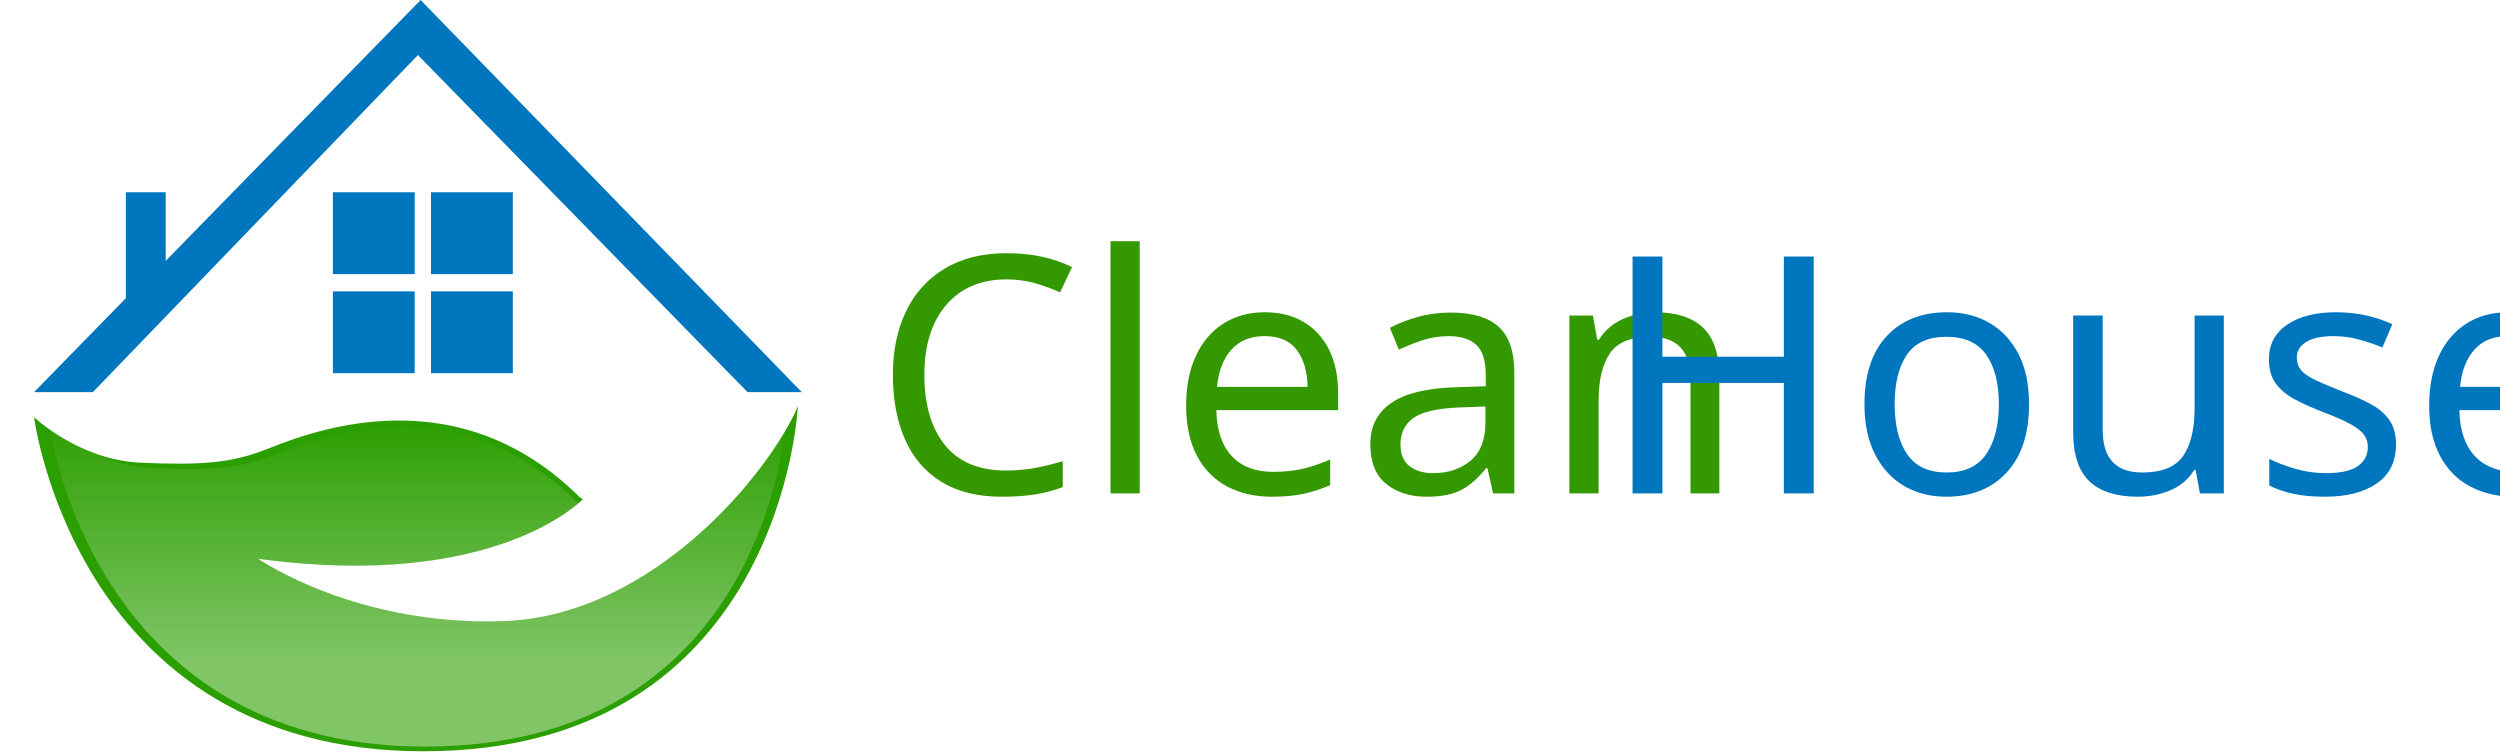
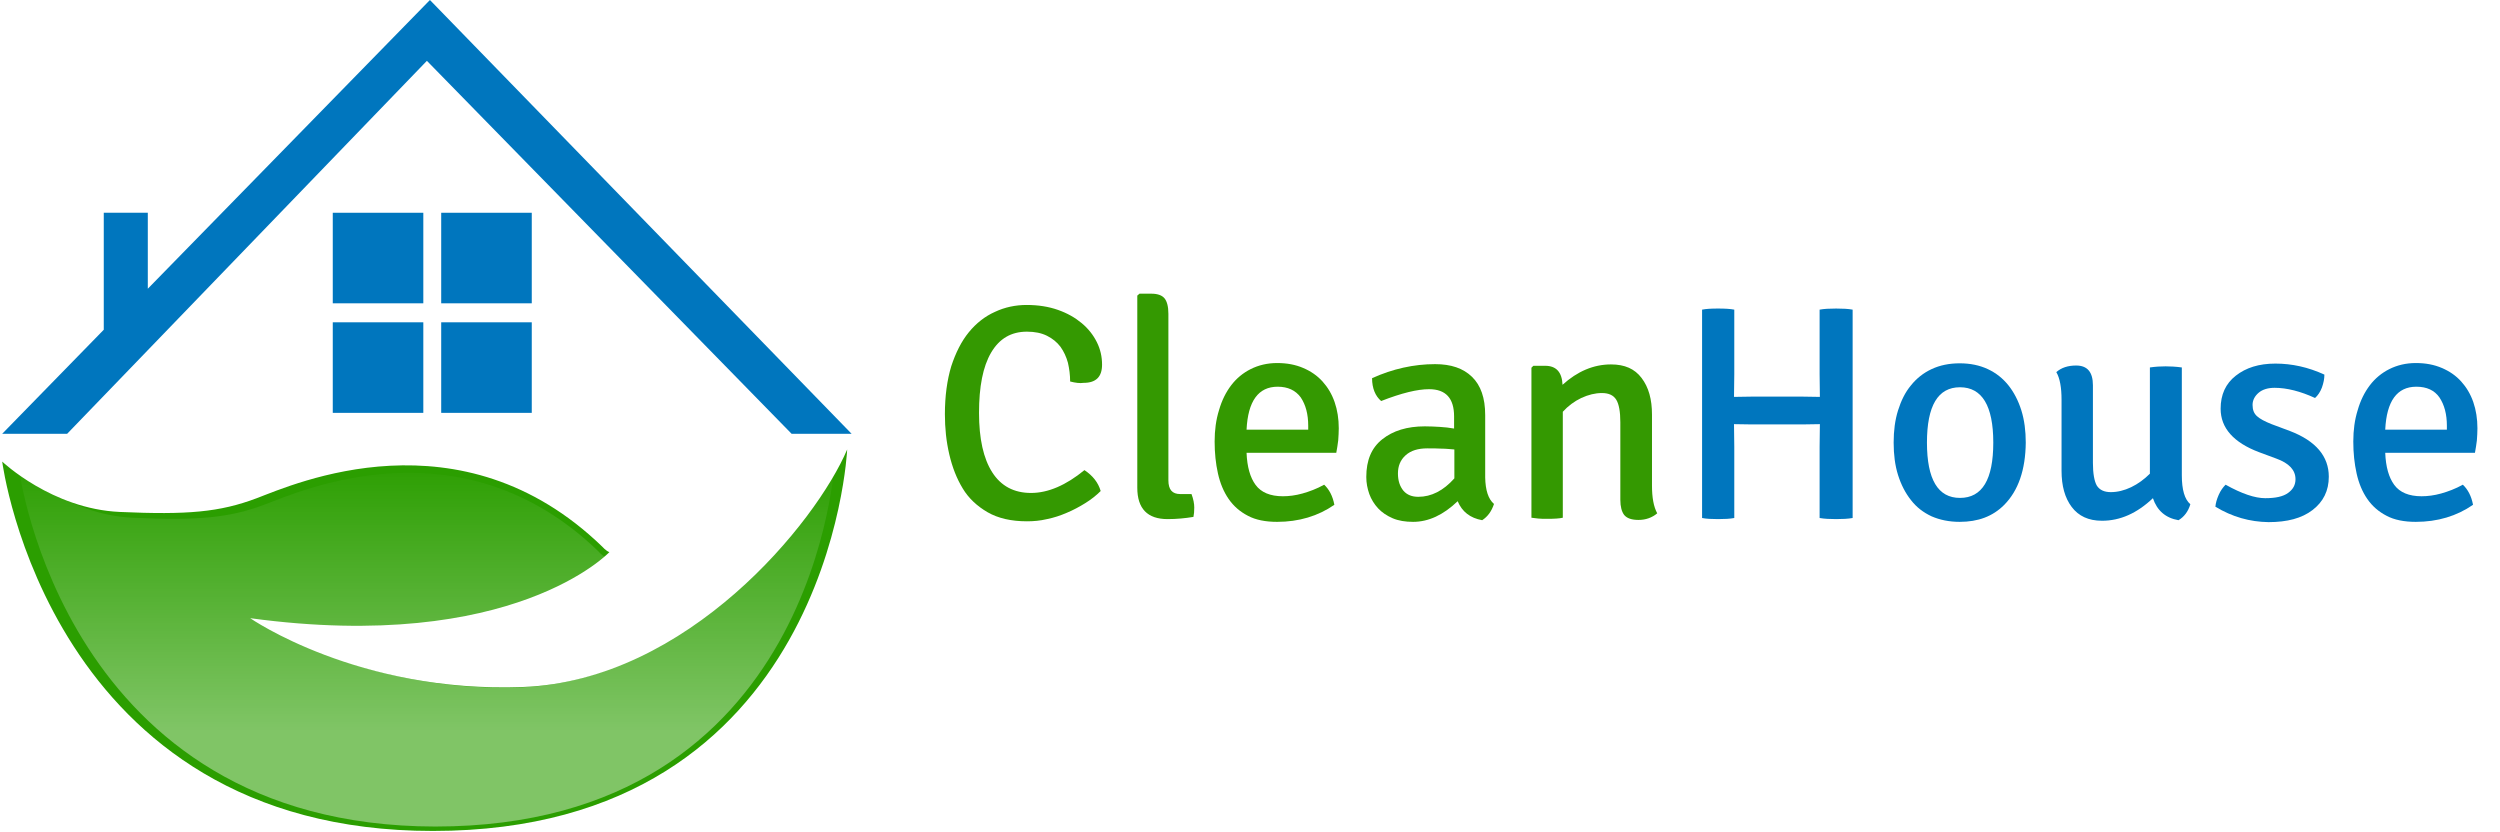
- <svg xmlns="http://www.w3.org/2000/svg" version="1.1" id="Camada_1" x="0px" y="0px" viewBox="0 0 1004.81 301.96" style="enable-background:new 0 0 1004.81 301.96;" xml:space="preserve">
+ <svg xmlns="http://www.w3.org/2000/svg" version="1.1" id="Camada_1" x="0px" y="0px" viewBox="0 0 908.3 302" style="enable-background:new 0 0 908.3 302;" xml:space="preserve">
  <style type="text/css">
	.st0{fill:#0076BE;}
	.st1{fill:#2B9E00;}
	.st2{fill:url(#SVGID_1_);}
	.st3{fill:#349901;}
- 	.st4{font-family:'SchnebelSansProCond-Medium';}
- 	.st5{font-size:133.357px;}
</style>
-   <polygon class="st0" points="13.68,157.62 50.6,119.83 50.6,77.28 66.6,77.28 66.6,104.85 169.06,0 322.26,157.62 300.47,157.62   167.97,22.13 37.32,157.62 " />
-   <rect x="133.79" y="77.28" class="st0" width="32.89" height="32.89" />
-   <rect x="173.23" y="77.28" class="st0" width="32.89" height="32.89" />
-   <rect x="133.79" y="117.11" class="st0" width="32.89" height="32.89" />
-   <rect x="173.23" y="117.11" class="st0" width="32.89" height="32.89" />
-   <path class="st1" d="M13.68,167.66c0,0,18.11,17.19,42.7,18.3s36.34,0.09,49.79-5.02s73.96-32.17,125.53,17.62  c0,0,1.37,1.63,2.62,2.04c0,0-34.79,37.02-130.53,24c0,0,39.32,27.32,99.06,25.02s106.47-59.74,117.83-86.3  c0,0-6.18,138.64-150.51,138.64C30.76,301.96,13.68,167.66,13.68,167.66z" />
-   <linearGradient id="SVGID_1_" gradientUnits="userSpaceOnUse" x1="167.968" y1="167.199" x2="167.968" y2="265.569">
+   <polygon class="st0" points="0.8,157.6 37.7,119.8 37.7,77.3 53.7,77.3 53.7,104.9 156.2,0 309.4,157.6 287.6,157.6 155.1,22.1   24.4,157.6 " />
+   <rect x="120.9" y="77.3" class="st0" width="32.9" height="32.9" />
+   <rect x="160.3" y="77.3" class="st0" width="32.9" height="32.9" />
+   <rect x="120.9" y="117.1" class="st0" width="32.9" height="32.9" />
+   <rect x="160.3" y="117.1" class="st0" width="32.9" height="32.9" />
+   <path class="st1" d="M0.8,167.7c0,0,18.1,17.2,42.7,18.3s36.3,0.1,49.8-5s74-32.2,125.5,17.6c0,0,1.4,1.6,2.6,2  c0,0-34.8,37-130.5,24c0,0,39.3,27.3,99.1,25s106.5-59.7,117.8-86.3c0,0-6.2,138.6-150.5,138.6C17.9,302,0.8,167.7,0.8,167.7z" />
+   <linearGradient id="SVGID_1_" gradientUnits="userSpaceOnUse" x1="155.075" y1="167.199" x2="155.075" y2="265.569">
    <stop offset="0" style="stop-color:#FFFFFF;stop-opacity:0" />
    <stop offset="0.859" style="stop-color:#FFFFFF;stop-opacity:0.344" />
    <stop offset="1" style="stop-color:#FFFFFF;stop-opacity:0.4" />
  </linearGradient>
-   <path class="st2" d="M19.74,170.4c0,0,17.48,16.6,41.23,17.67s35.09,0.08,48.08-4.85s71.42-31.06,121.22,17.01  c0,0,1.33,1.57,2.53,1.97c0,0-33.59,35.75-126.04,23.17c0,0,37.97,26.38,95.66,24.16c57.69-2.22,102.81-57.69,113.78-83.33  c0,0-5.97,133.87-145.34,133.87C36.24,300.09,19.74,170.4,19.74,170.4z" />
-   <text transform="matrix(1 0 0 1 350.7219 198.3147)">
-     <tspan x="0" y="0" class="st3 st4 st5">Clean</tspan>
-     <tspan x="292.5" y="0" class="st0 st4 st5">House</tspan>
-   </text>
+   <path class="st2" d="M6.9,170.4c0,0,17.5,16.6,41.2,17.7s35.1,0.1,48.1-4.8s71.4-31.1,121.2,17c0,0,1.3,1.6,2.5,2  c0,0-33.6,35.7-126,23.2c0,0,38,26.4,95.7,24.2c57.7-2.2,102.8-57.7,113.8-83.3c0,0-6,133.9-145.3,133.9  C23.3,300.1,6.9,170.4,6.9,170.4z" />
+   <g>
+     <path class="st3" d="M388.8,138.6c0-2.4-0.3-4.6-0.8-6.8c-0.6-2.2-1.5-4.1-2.7-5.8c-1.3-1.7-2.9-3-4.9-4s-4.4-1.5-7.3-1.5   c-5.7,0-10,2.5-13,7.6c-3,5.1-4.4,12.4-4.4,21.9c0,9.4,1.6,16.6,4.8,21.6c3.2,5,7.9,7.5,14.1,7.5c6.2,0,12.7-2.8,19.4-8.3   c3,2,5,4.5,5.9,7.6c-1.6,1.6-3.5,3.1-5.6,4.4c-2.1,1.3-4.3,2.5-6.7,3.5c-2.3,1-4.7,1.8-7.2,2.3c-2.5,0.6-4.9,0.8-7.3,0.8   c-5.7,0-10.5-1.1-14.3-3.3c-3.8-2.2-6.9-5.1-9-8.6c-2.2-3.6-3.8-7.7-4.9-12.4c-1.1-4.7-1.6-9.5-1.6-14.6c0-6.6,0.8-12.4,2.3-17.4   c1.6-4.9,3.7-9.1,6.4-12.4c2.7-3.3,5.9-5.8,9.5-7.4c3.6-1.7,7.5-2.5,11.5-2.5c4.2,0,8,0.6,11.4,1.8c3.4,1.2,6.2,2.8,8.6,4.8   c2.4,2,4.2,4.3,5.5,6.9c1.3,2.6,1.9,5.3,1.9,8.2c0,4.4-2.2,6.6-6.7,6.6C392.3,139.3,390.7,139.1,388.8,138.6z" />
+     <path class="st3" d="M428.8,179.5h4.1c0.7,1.9,1,3.5,1,4.9c0,1.4-0.1,2.5-0.3,3.4c-3,0.5-6.1,0.8-9.4,0.8c-7.3,0-11-3.8-11-11.4   v-69.8l0.8-0.7h4.3c2.3,0,3.9,0.6,4.8,1.7c0.9,1.1,1.4,3,1.4,5.6v60.5C424.5,177.9,425.9,179.5,428.8,179.5z" />
+     <path class="st3" d="M485.5,164.5h-32.6c0.2,5.1,1.3,9,3.3,11.7c2,2.7,5.3,4.1,9.9,4.1c2.2,0,4.6-0.3,7.1-1   c2.5-0.7,5.2-1.7,7.9-3.2c1.8,1.7,3.1,4.1,3.7,7.3c-5.9,4.1-12.9,6.2-20.8,6.2c-4.2,0-7.8-0.7-10.6-2.2c-2.9-1.5-5.2-3.5-7-6.1   c-1.8-2.6-3.1-5.7-3.9-9.3c-0.8-3.6-1.2-7.4-1.2-11.6c0-4.1,0.5-7.9,1.6-11.4c1-3.5,2.5-6.5,4.4-9c1.9-2.5,4.3-4.5,7.1-5.9   c2.8-1.4,6-2.2,9.6-2.2s6.7,0.6,9.5,1.8c2.8,1.2,5.1,2.8,7,4.9c1.9,2.1,3.4,4.6,4.4,7.5c1,2.9,1.5,6.1,1.5,9.5   c0,1.5-0.1,2.9-0.2,4.4C486,161.5,485.8,163,485.5,164.5z M464.2,140.5c-7,0-10.8,5.2-11.3,15.6h22.4v-1.4c0-4.2-0.9-7.6-2.7-10.3   C470.7,141.8,467.9,140.5,464.2,140.5z" />
+     <path class="st3" d="M542.8,183.1c-0.9,2.7-2.3,4.6-4.3,5.9c-4.4-0.8-7.3-3.1-8.9-6.9c-5.2,5-10.6,7.5-16.2,7.5   c-2.8,0-5.3-0.4-7.4-1.3c-2.1-0.9-3.9-2.1-5.3-3.6c-1.4-1.5-2.5-3.3-3.2-5.2c-0.7-2-1.1-4-1.1-6.2c0-6.1,1.9-10.6,5.8-13.7   c3.9-3.1,9-4.7,15.5-4.7c1.8,0,3.7,0.1,5.4,0.2c1.8,0.1,3.5,0.3,5.2,0.6v-4.4c0-6.6-3-9.9-9.1-9.9c-4.2,0-10,1.4-17.4,4.3   c-2.1-1.8-3.3-4.6-3.3-8.3c7.5-3.4,15.2-5.1,22.9-5.1c5.8,0,10.2,1.5,13.4,4.6c3.2,3.1,4.8,7.7,4.8,13.9v22.7   C539.7,178.1,540.7,181.3,542.8,183.1z M515.3,180.5c4.7,0,9.1-2.2,13.1-6.7v-10.5c-1.5-0.1-3-0.3-4.7-0.3   c-1.6-0.1-3.3-0.1-5.1-0.1c-3.4,0-6,0.8-7.9,2.5c-1.9,1.7-2.8,3.9-2.8,6.6c0,2.7,0.7,4.7,2,6.3C511.2,179.8,513,180.5,515.3,180.5z   " />
+     <path class="st3" d="M600.2,150.6v25.8c0,4.4,0.6,7.7,1.9,10.1c-1.9,1.6-4.2,2.4-6.8,2.4c-2.5,0-4.2-0.6-5.2-1.8   c-0.9-1.2-1.4-3-1.4-5.5v-28.2c0-3.8-0.5-6.6-1.5-8.2c-1-1.6-2.7-2.4-5.2-2.4c-2.4,0-4.9,0.6-7.5,1.8c-2.5,1.2-4.8,2.9-6.7,5v38.5   c-1.3,0.3-3.1,0.4-5.7,0.4c-1.2,0-2.3,0-3.2-0.1c-1-0.1-1.8-0.2-2.5-0.3v-54.5l0.7-0.7h4.3c4,0,6.1,2.3,6.3,6.9   c5.4-4.9,11.3-7.4,17.6-7.4c5,0,8.6,1.6,11.1,4.9C599,140.7,600.2,145.1,600.2,150.6z" />
+     <path class="st0" d="M661.2,144.2l-0.1-8.2v-23.5c1.6-0.3,3.6-0.4,6-0.4c2.4,0,4.4,0.1,6,0.4v75.7c-1.7,0.3-3.7,0.4-6,0.4   c-2.3,0-4.3-0.1-6-0.4v-25.9l0.1-8.2l-6.2,0.1h-18.7l-6.3-0.1l0.1,8.2v25.9c-1.6,0.3-3.5,0.4-5.9,0.4c-2.4,0-4.3-0.1-5.8-0.4v-75.7   c1.5-0.3,3.4-0.4,5.8-0.4c2.4,0,4.4,0.1,5.9,0.4V136l-0.1,8.2l6.3-0.1h18.7L661.2,144.2z" />
+     <path class="st0" d="M728.1,183.5c-4.1,4.1-9.4,6.1-16.1,6.1c-3.8,0-7.2-0.7-10.2-2c-3-1.4-5.5-3.3-7.5-5.9c-2-2.5-3.6-5.6-4.7-9.1   c-1.1-3.5-1.6-7.4-1.6-11.8c0-4.3,0.5-8.2,1.6-11.7c1.1-3.5,2.6-6.6,4.7-9.1c2-2.5,4.5-4.5,7.5-5.9c3-1.4,6.4-2.1,10.2-2.1   c3.8,0,7.2,0.7,10.2,2.1c3,1.4,5.4,3.3,7.5,5.9c2,2.5,3.6,5.6,4.7,9.1c1.1,3.5,1.6,7.5,1.6,11.7   C735.9,170.7,733.3,178.3,728.1,183.5z M712.1,140.7c-8,0-12,6.7-12,20.1c0,13.4,4,20.1,12,20.1c8.1,0,12.1-6.7,12.1-20.1   C724.2,147.4,720.1,140.7,712.1,140.7z" />
+     <path class="st0" d="M749,171v-25.8c0-4.4-0.6-7.8-1.9-10c1.8-1.6,4.2-2.4,7.2-2.4c4.1,0,6.1,2.4,6.1,7.2v28.2   c0,3.8,0.5,6.6,1.4,8.2c1,1.6,2.7,2.4,5.1,2.4c2.4,0,4.9-0.6,7.4-1.8c2.5-1.2,4.8-2.9,6.8-4.9v-38.6c2.1-0.3,4-0.4,5.7-0.4   c1.7,0,3.7,0.1,5.9,0.4v39.2c0,5.2,1,8.7,3.1,10.5c-0.8,2.7-2.3,4.6-4.3,5.8c-4.7-0.8-7.8-3.5-9.3-8c-5.8,5.5-11.9,8.2-18.5,8.2   c-4.9,0-8.5-1.7-11-5S749,176.5,749,171z" />
+     <path class="st0" d="M804.9,184.1c0.1-1.3,0.5-2.7,1.2-4.3c0.7-1.6,1.6-2.8,2.5-3.7c5.9,3.3,10.7,4.9,14.4,4.9   c3.8,0,6.5-0.6,8.3-1.9c1.8-1.3,2.7-2.9,2.7-5c0-3.3-2.3-5.8-7-7.5l-6.2-2.3c-9.3-3.5-14-8.8-14-15.8c0-5.1,1.8-9.1,5.5-12   c3.7-2.9,8.4-4.4,14.4-4.4c6,0,11.9,1.3,17.8,4c0,1.5-0.3,3-0.9,4.7c-0.6,1.6-1.5,2.9-2.5,3.8c-5.2-2.4-10.2-3.7-14.7-3.7   c-2.4,0-4.4,0.6-5.8,1.8c-1.4,1.2-2.2,2.7-2.2,4.4c0,1.8,0.5,3.1,1.6,4.1c1.1,1,2.8,1.9,5.3,2.9l6.7,2.5   c9.4,3.6,14.1,9.2,14.1,16.6c0,5.1-2,9.1-5.9,12.1c-3.9,3-9.2,4.4-16,4.4C817.4,189.6,811,187.8,804.9,184.1z" />
+     <path class="st0" d="M899.2,164.5h-32.6c0.2,5.1,1.3,9,3.3,11.7c2,2.7,5.3,4.1,9.9,4.1c2.2,0,4.6-0.3,7.1-1   c2.5-0.7,5.2-1.7,7.9-3.2c1.8,1.7,3.1,4.1,3.7,7.3c-5.9,4.1-12.9,6.2-20.8,6.2c-4.2,0-7.8-0.7-10.6-2.2c-2.9-1.5-5.2-3.5-7-6.1   c-1.8-2.6-3.1-5.7-3.9-9.3c-0.8-3.6-1.2-7.4-1.2-11.6c0-4.1,0.5-7.9,1.6-11.4c1-3.5,2.5-6.5,4.4-9c1.9-2.5,4.3-4.5,7.1-5.9   c2.8-1.4,6-2.2,9.6-2.2s6.7,0.6,9.5,1.8c2.8,1.2,5.1,2.8,7,4.9c1.9,2.1,3.4,4.6,4.4,7.5c1,2.9,1.5,6.1,1.5,9.5   c0,1.5-0.1,2.9-0.2,4.4C899.7,161.5,899.5,163,899.2,164.5z M877.9,140.5c-7,0-10.8,5.2-11.3,15.6H889v-1.4c0-4.2-0.9-7.6-2.7-10.3   C884.5,141.8,881.7,140.5,877.9,140.5z" />
+   </g>
</svg>
